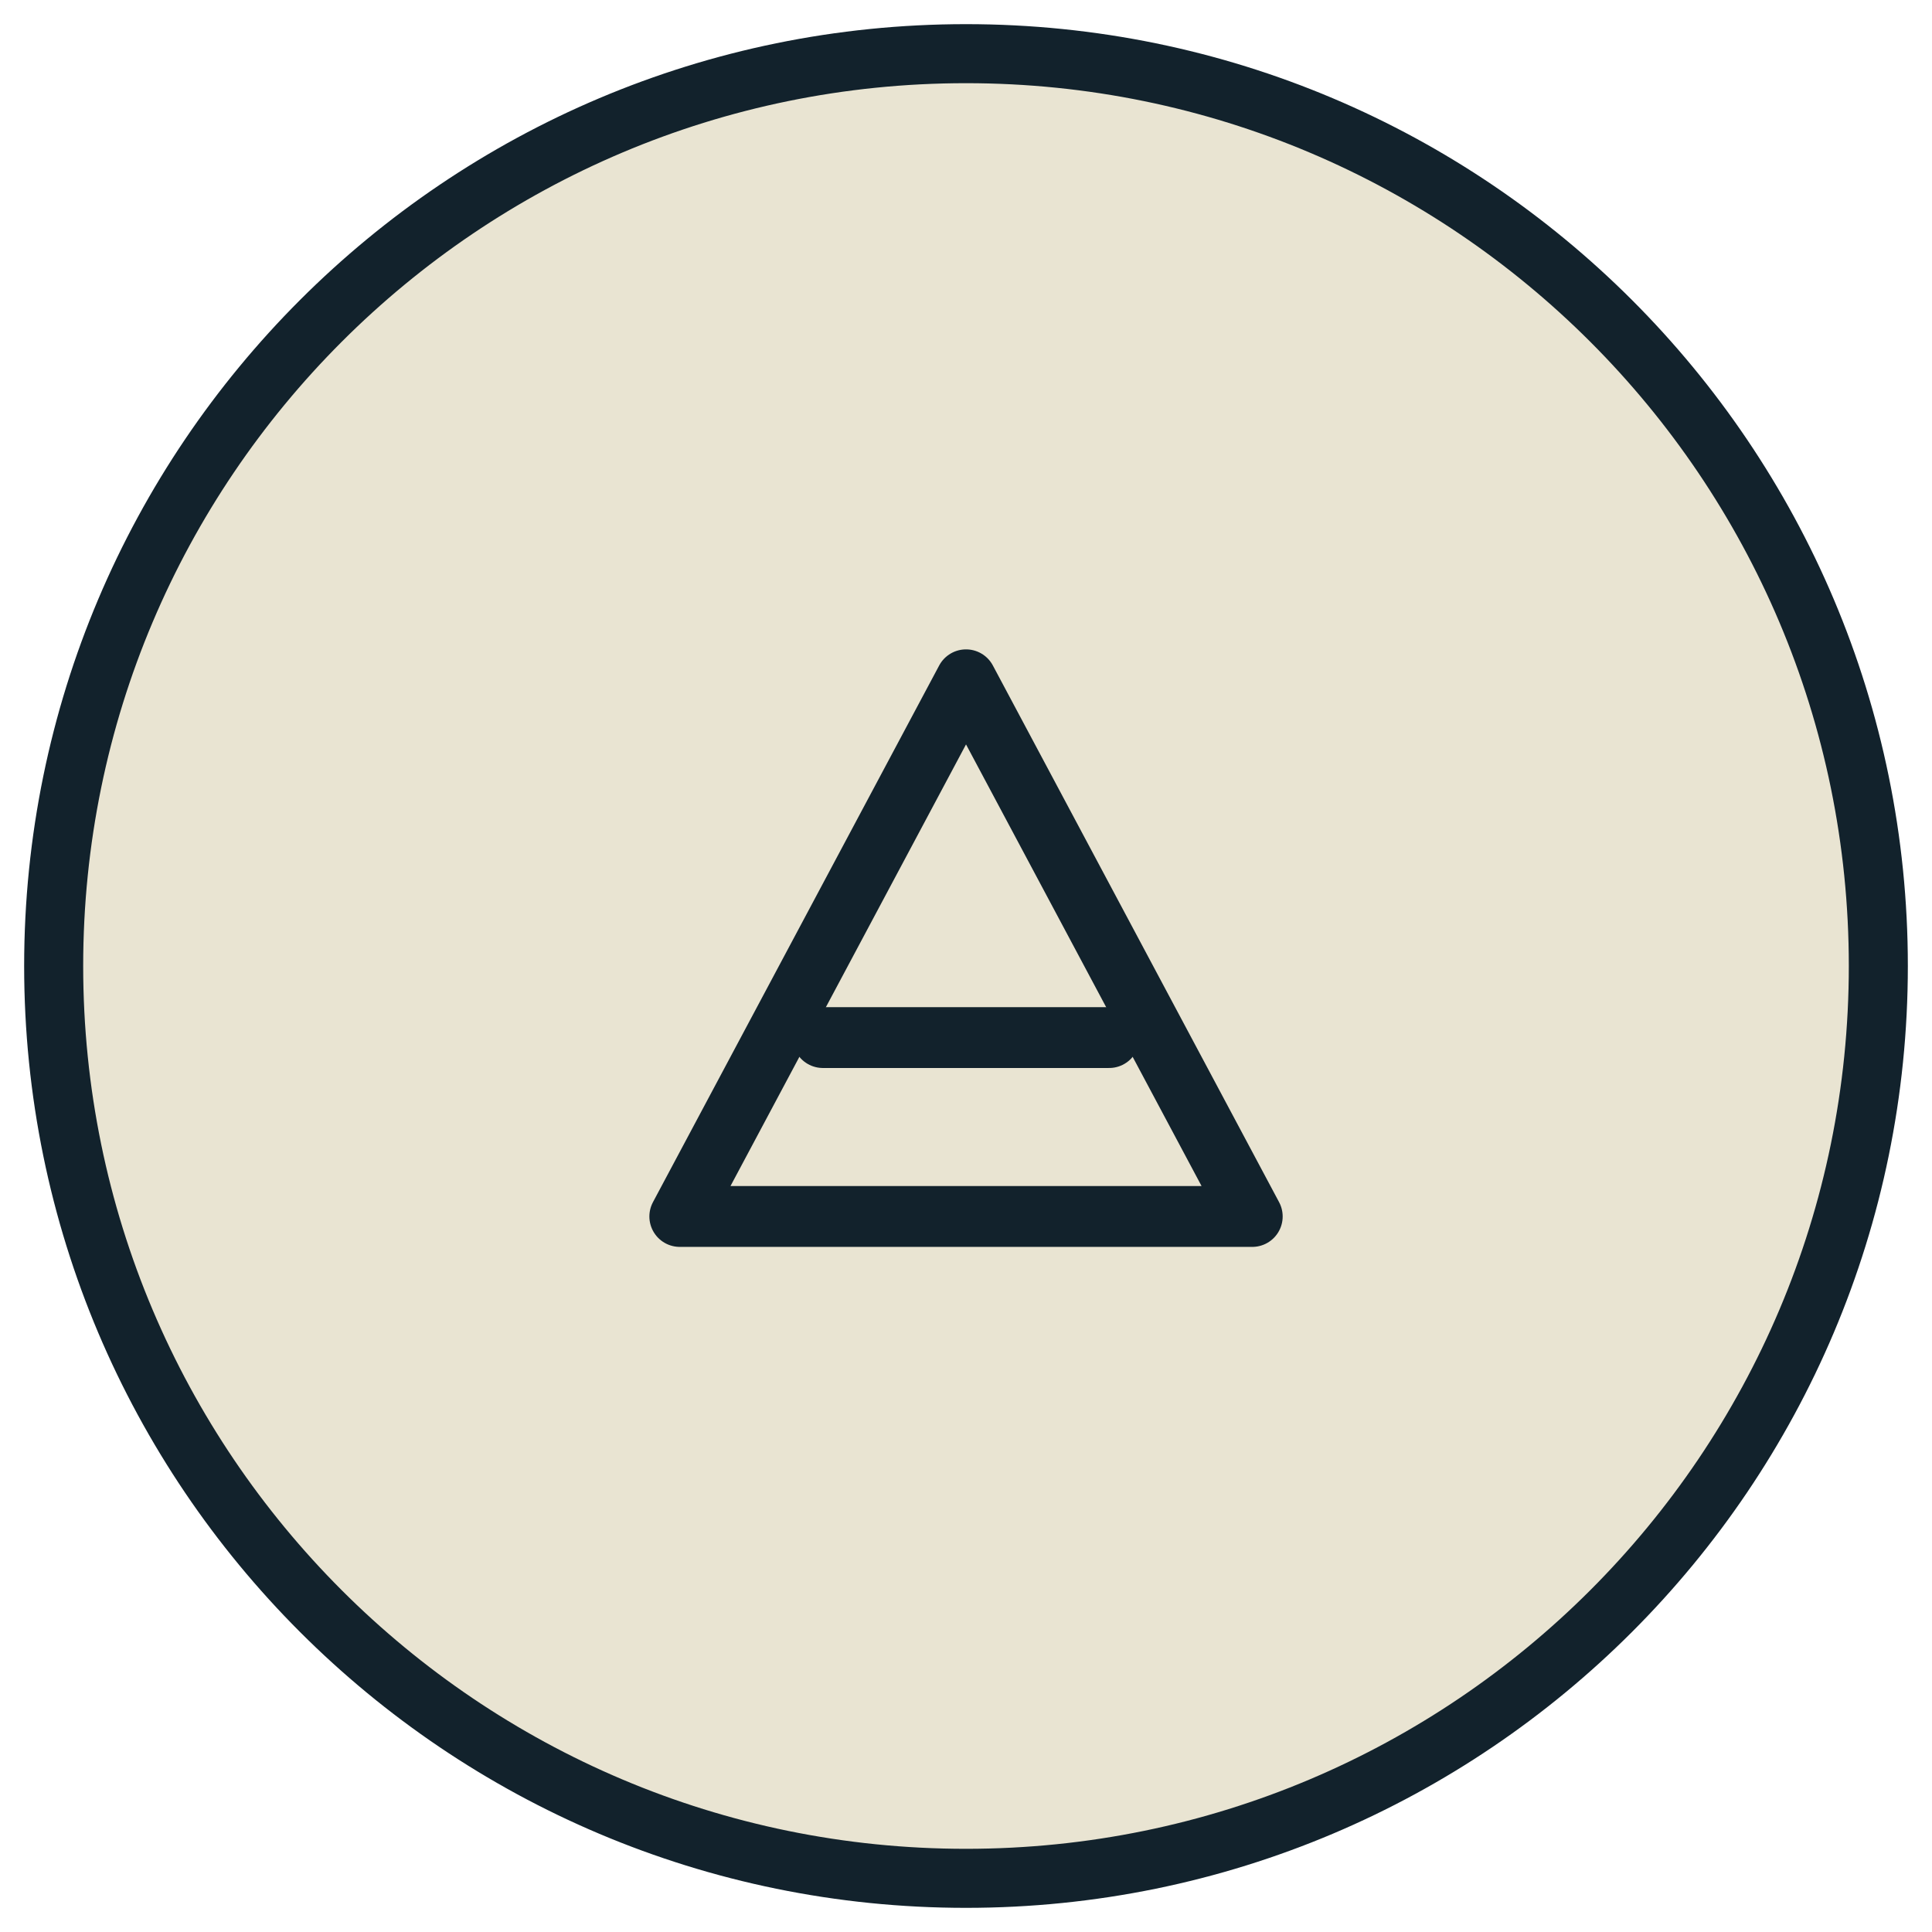
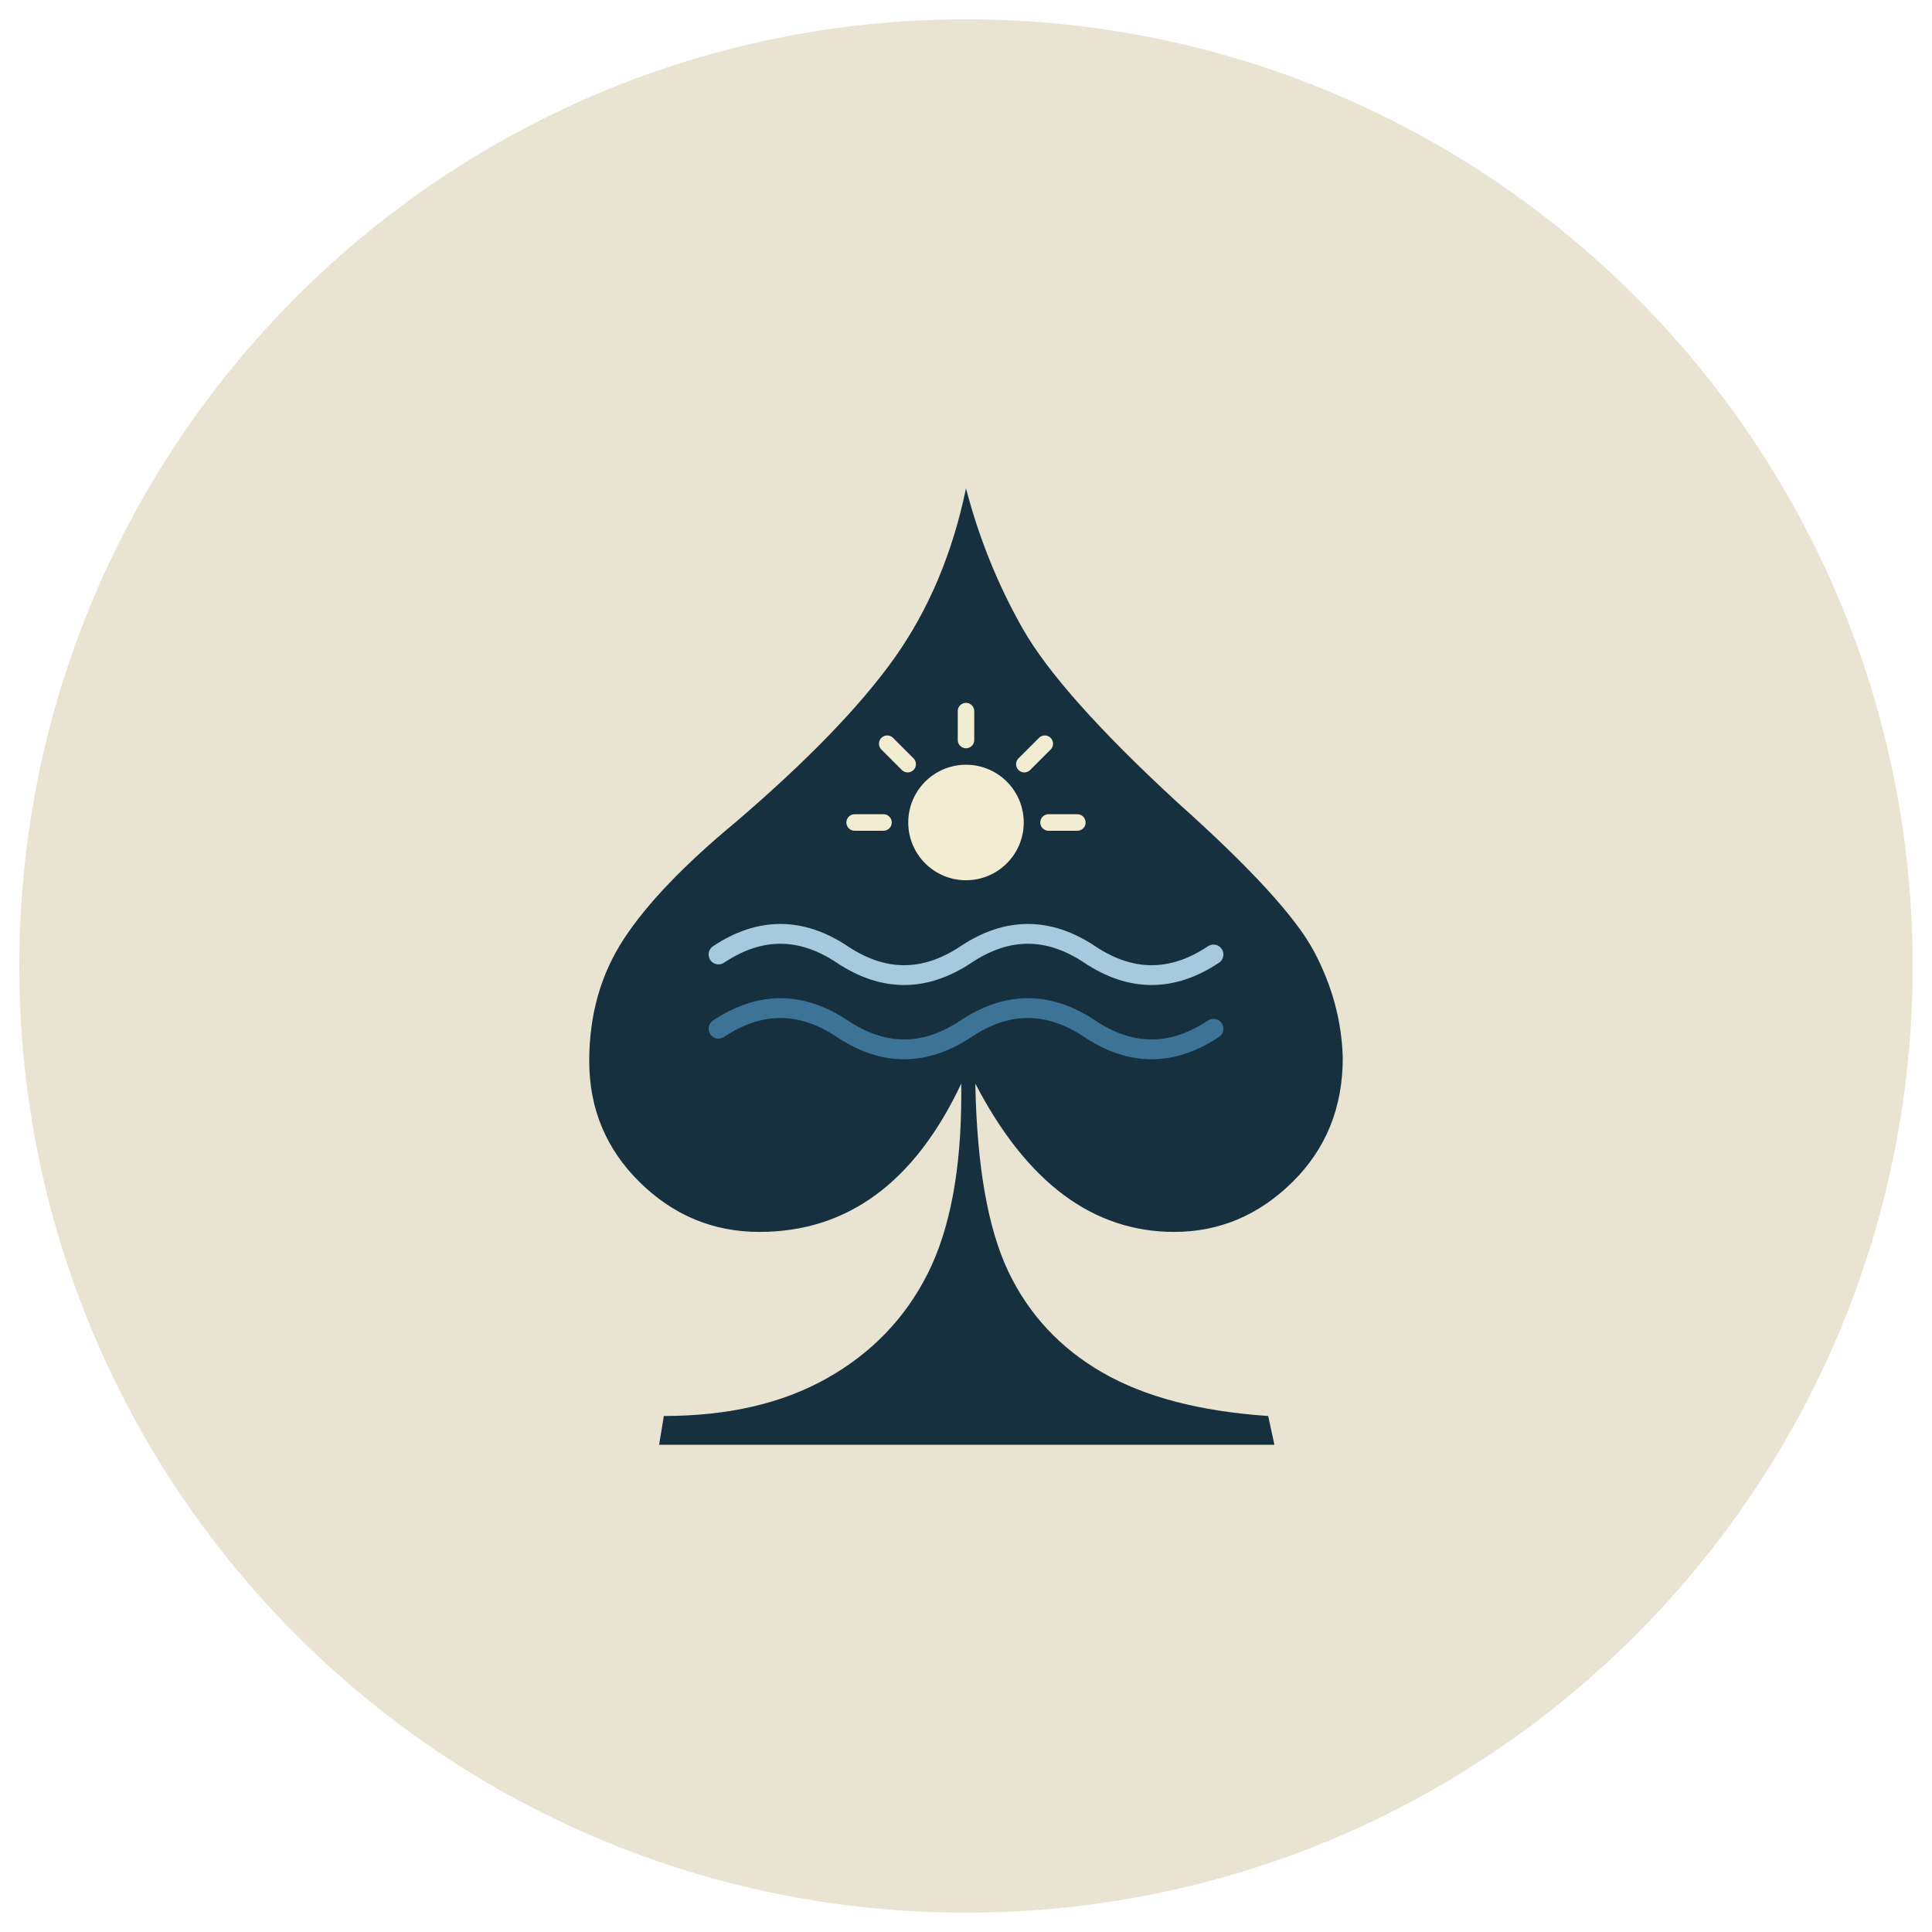
- <svg xmlns="http://www.w3.org/2000/svg" viewBox="0 0 36 36">
-   <circle cx="18" cy="18" r="17.5" fill="#E9E4D2" />
-   <circle cx="18" cy="18" r="17" fill="none" stroke="#12222C" stroke-width="1.1" />
-   <g transform="translate(10 10) scale(0.6667)" fill="none" stroke="#12222C" stroke-width="1.7" stroke-linejoin="round" stroke-linecap="round">
-     <path d="M12 4 L20 19 H4 Z" />
-     <path d="M8 14 H16" />
+ <svg xmlns="http://www.w3.org/2000/svg" viewBox="0 0 100 100">
+   <circle cx="50" cy="50" r="49" fill="#E9E4D2" />
+   <g transform="translate(19.5 15) scale(0.61)">
+     <defs>
+       <clipPath id="fsp">
+         <path d="M50.00 16.85Q51.65 23.18 54.81 28.75Q57.98 34.32 67.93 43.49Q77.22 51.79 79.53 56.14Q81.84 60.49 81.97 65.17Q81.97 71.50 77.69 75.72Q73.40 79.94 67.67 79.94Q57.32 79.94 50.79 67.35Q50.99 77.83 53.59 83.30Q56.20 88.77 61.57 91.87Q66.94 94.97 75.64 95.56L76.17 98.00H23.96L24.36 95.56Q32.53 95.56 38.20 92.36Q43.87 89.17 46.74 83.50Q49.60 77.83 49.60 68.27V67.35Q43.67 79.94 32.47 79.94Q26.60 79.94 22.31 75.72Q18.03 71.50 18.03 65.44Q18.03 59.57 20.96 55.09Q23.90 50.60 30.42 45.20Q39.58 37.36 43.94 31.23Q48.29 25.09 50.00 16.85Z" />
+       </clipPath>
+     </defs>
+     <path d="M50.00 16.85Q51.65 23.18 54.81 28.75Q57.98 34.32 67.93 43.49Q77.22 51.79 79.53 56.14Q81.84 60.49 81.97 65.17Q81.97 71.50 77.69 75.72Q73.40 79.94 67.67 79.94Q57.32 79.94 50.79 67.35Q50.99 77.83 53.59 83.30Q56.20 88.77 61.57 91.87Q66.94 94.97 75.64 95.56L76.17 98.00H23.96L24.36 95.56Q32.53 95.56 38.20 92.36Q43.87 89.17 46.74 83.50Q49.60 77.83 49.60 68.27V67.35Q43.67 79.94 32.47 79.94Q26.60 79.94 22.31 75.72Q18.03 71.50 18.03 65.44Q18.03 59.57 20.96 55.09Q23.90 50.60 30.42 45.20Q39.58 37.36 43.94 31.23Q48.29 25.09 50.00 16.85Z" fill="#16303F" />
+     <g clip-path="url(#fsp)">
+       <g transform="translate(15 13) scale(0.7)">
+         <circle cx="50" cy="46" r="7" fill="#F1ECD2" />
+         <path d="M50 36 L50 32.5 M40 46 L36.5 46 M60 46 L63.5 46 M57.07 38.93 L59.55 36.45 M42.93 38.93 L40.45 36.45" stroke="#F1ECD2" stroke-width="2" fill="none" stroke-linecap="round" />
+         <path d="M20 62 q7.5 -5 15 0 q7.5 5 15 0 q7.5 -5 15 0 q7.5 5 15 0" stroke="#A7C9DD" stroke-width="2.4" fill="none" stroke-linecap="round" />
+         <path d="M20 71 q7.5 -5 15 0 q7.5 5 15 0 q7.5 -5 15 0 q7.5 5 15 0" stroke="#3D7396" stroke-width="2.4" fill="none" stroke-linecap="round" />
+       </g>
+     </g>
  </g>
</svg>
